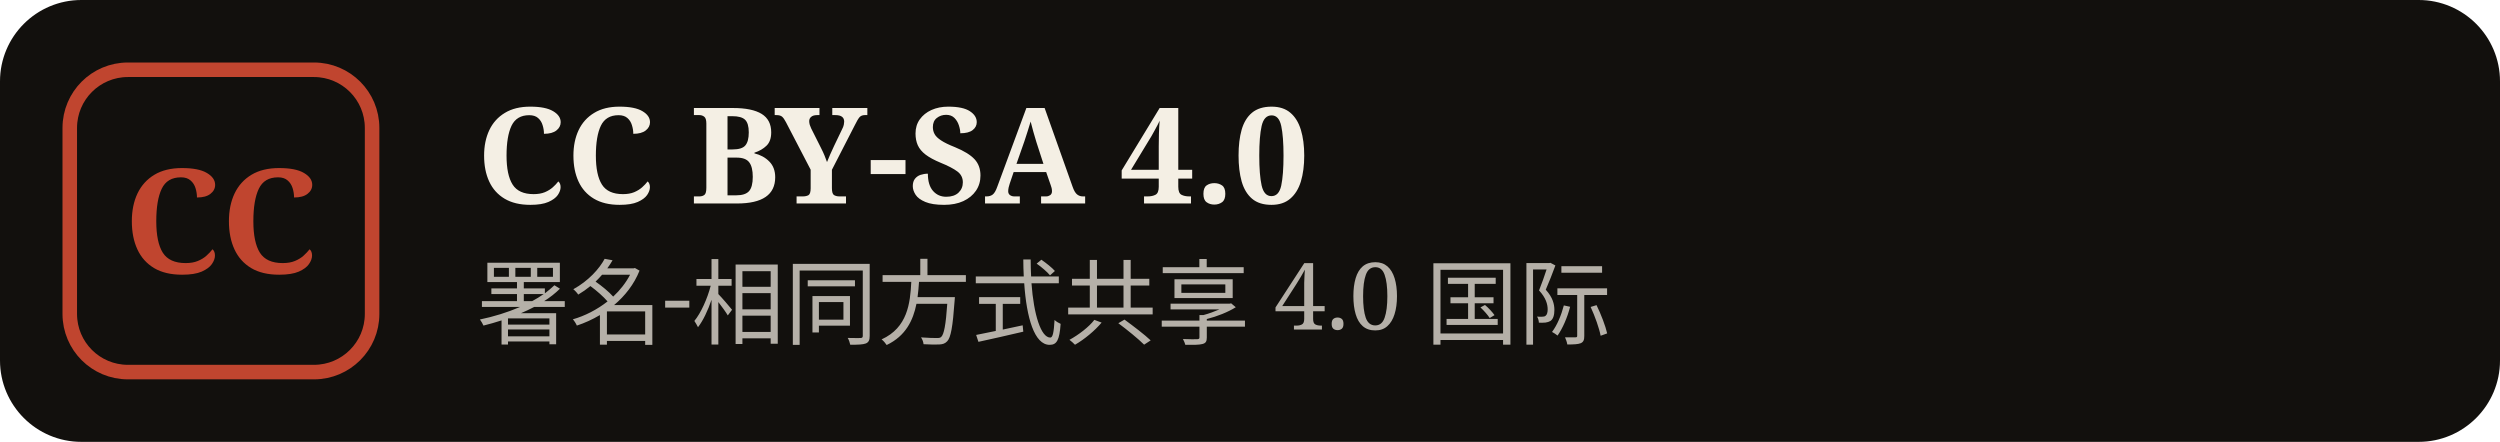
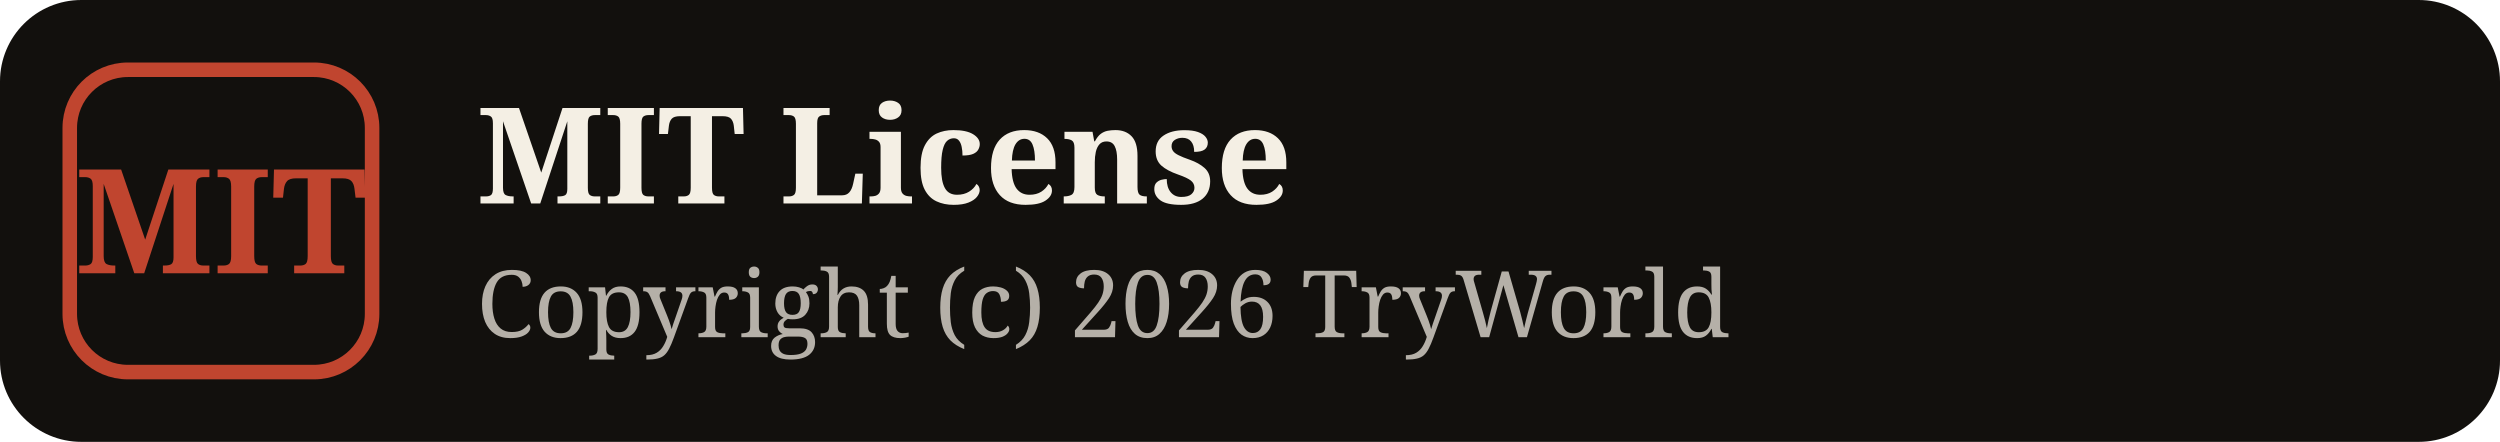
<svg xmlns="http://www.w3.org/2000/svg" width="430" height="76" viewBox="0 0 430 76">
  <rect width="430" height="76" rx="14" fill="#12100D" />
  <rect x="12" y="12" width="52" height="52" rx="10" fill="none" stroke="#C0452F" stroke-width="2.5" />
-   <text x="38" y="47" font-size="25" fill="#C0452F" text-anchor="middle" font-family="Georgia, 'Noto Serif SC', serif" font-weight="bold">CC</text>
-   <text x="82" y="35" font-size="23" fill="#F4EFE4" font-family="Georgia, 'Noto Serif SC', serif" font-weight="bold">CC BY-SA 4.0</text>
-   <text x="82" y="58" font-size="16" fill="rgba(244,239,228,0.72)" font-family="'Noto Serif SC','Songti SC','SimSun',serif">署名-相同方式共享 4.0 国际</text>
+   <text x="38" y="47" font-size="25" fill="#C0452F" text-anchor="middle" font-family="Georgia, 'Noto Serif SC', serif" font-weight="bold">MIT</text>
+   <text x="82" y="35" font-size="23" fill="#F4EFE4" font-family="Georgia, 'Noto Serif SC', serif" font-weight="bold">MIT License</text>
+   <text x="82" y="58" font-size="16" fill="rgba(244,239,228,0.72)" font-family="'Noto Serif SC','Songti SC','SimSun',serif">Copyright (c) 2026 TryWorld</text>
</svg>
